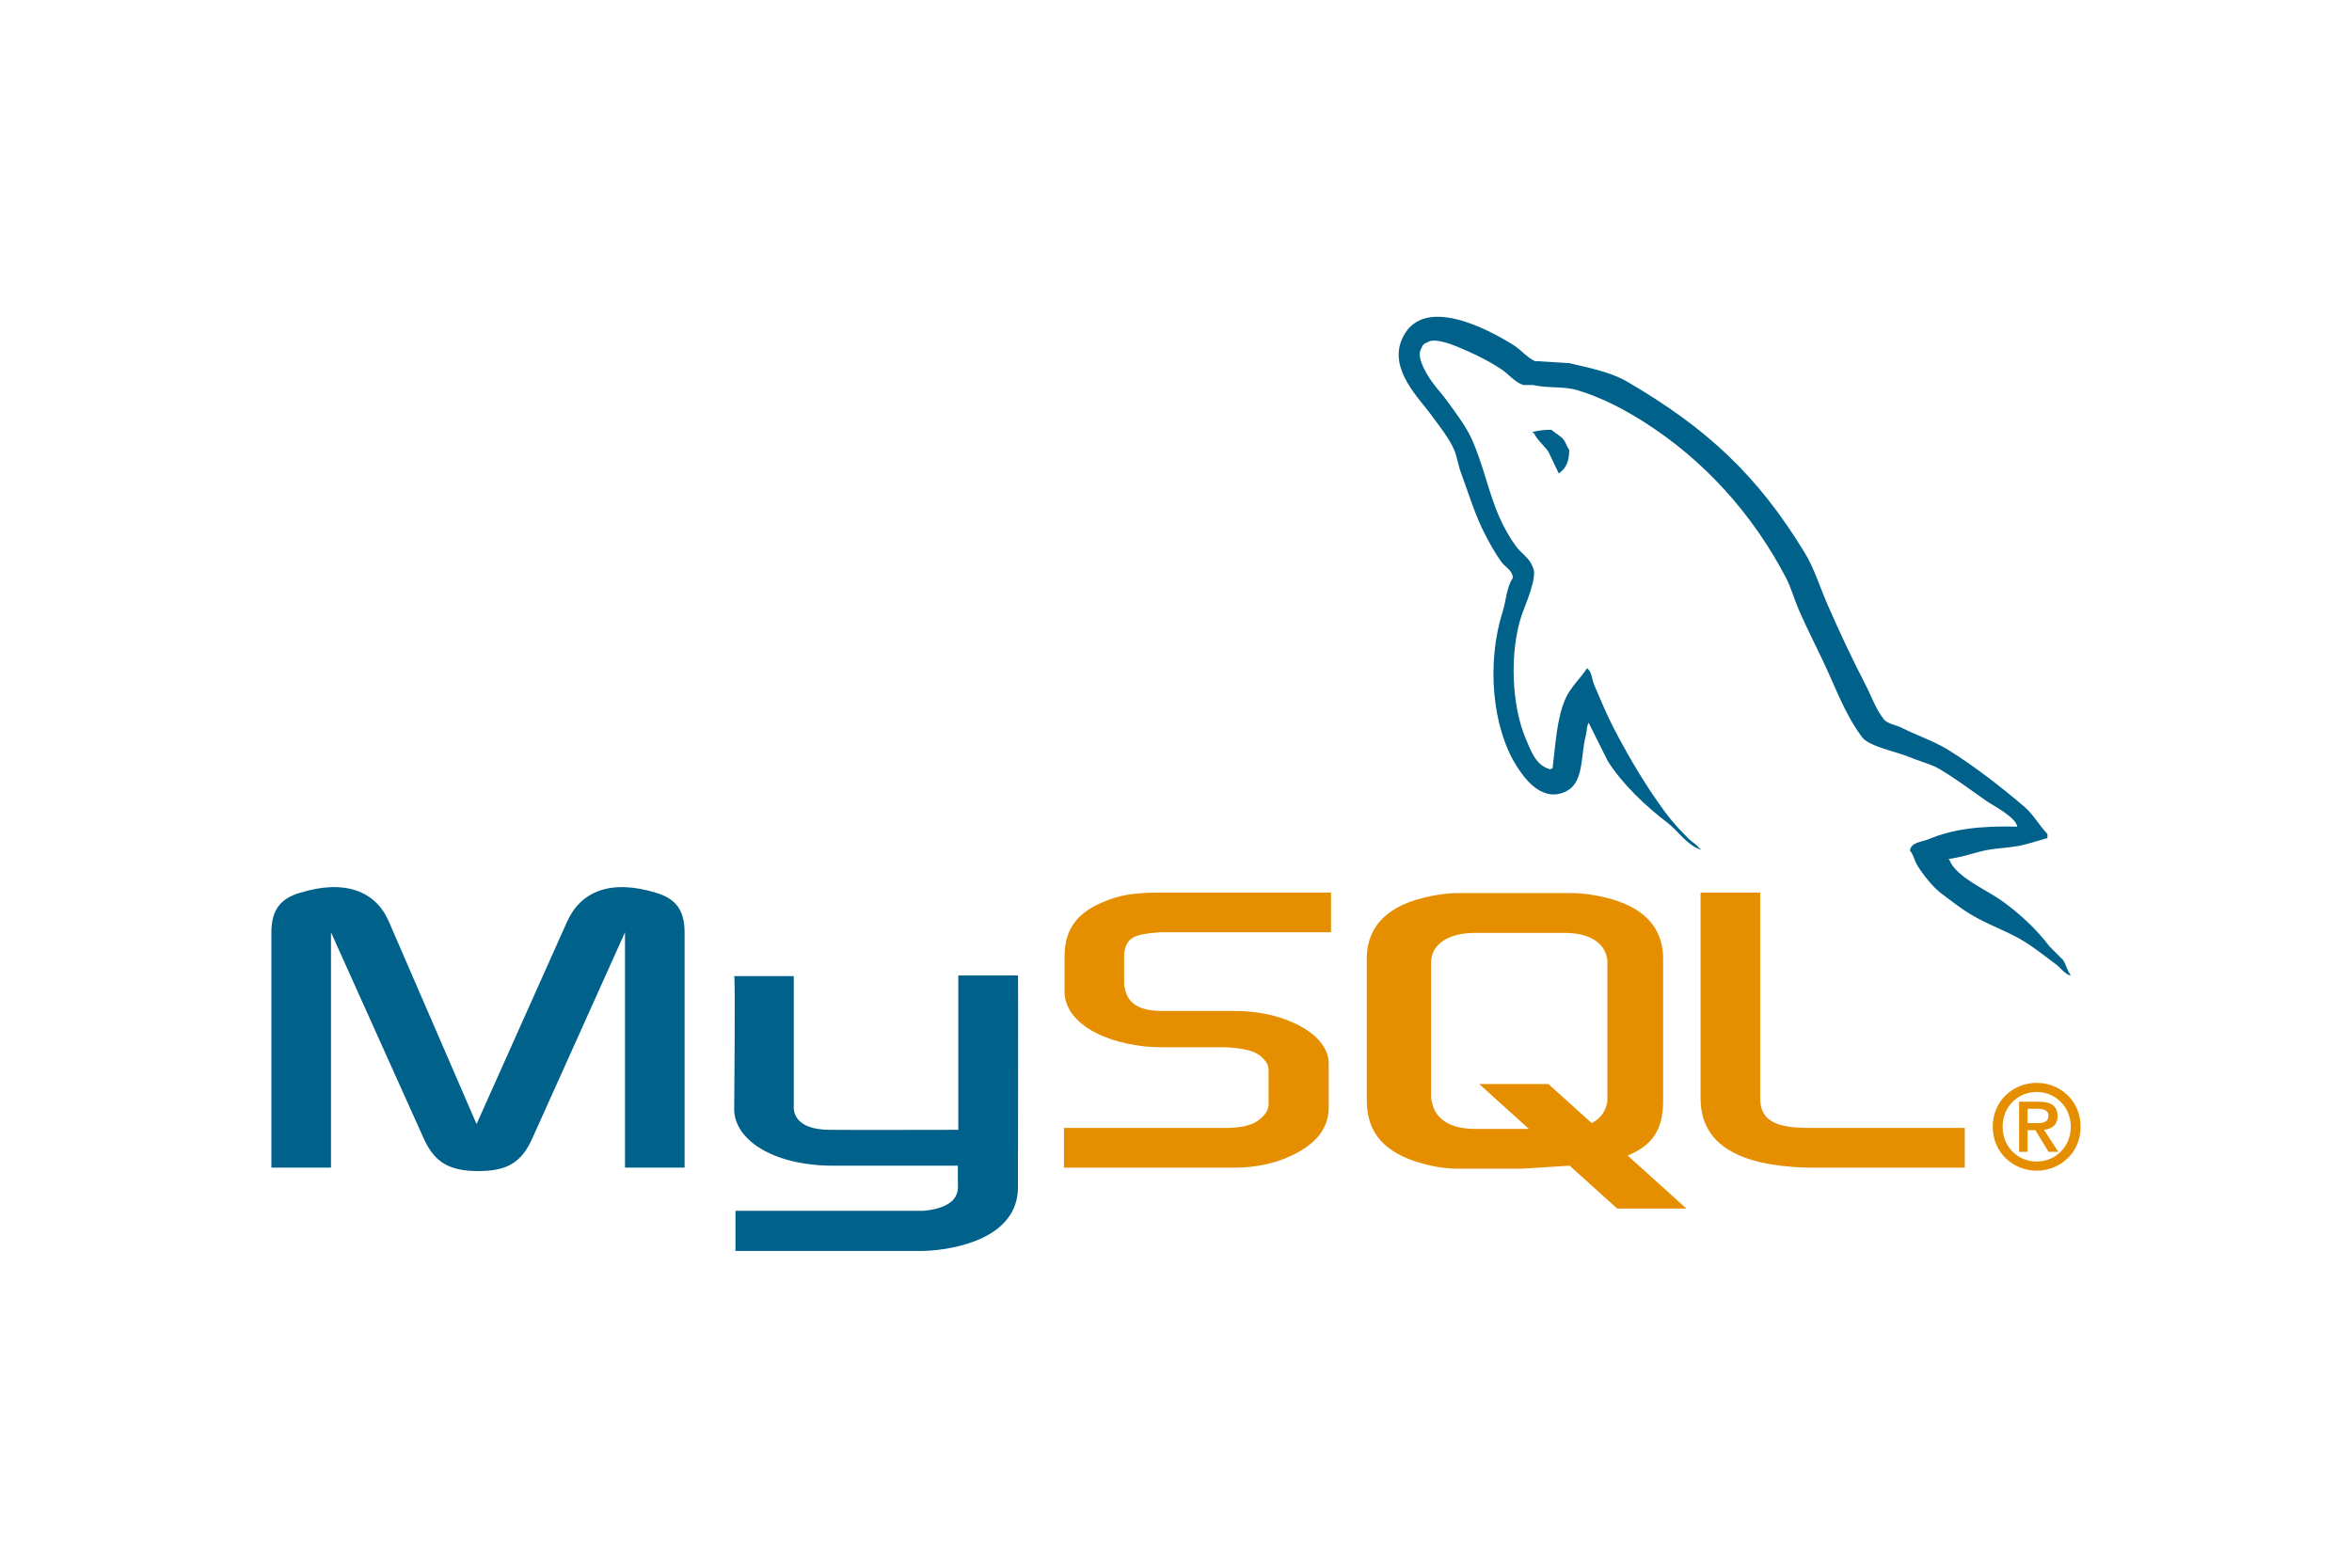
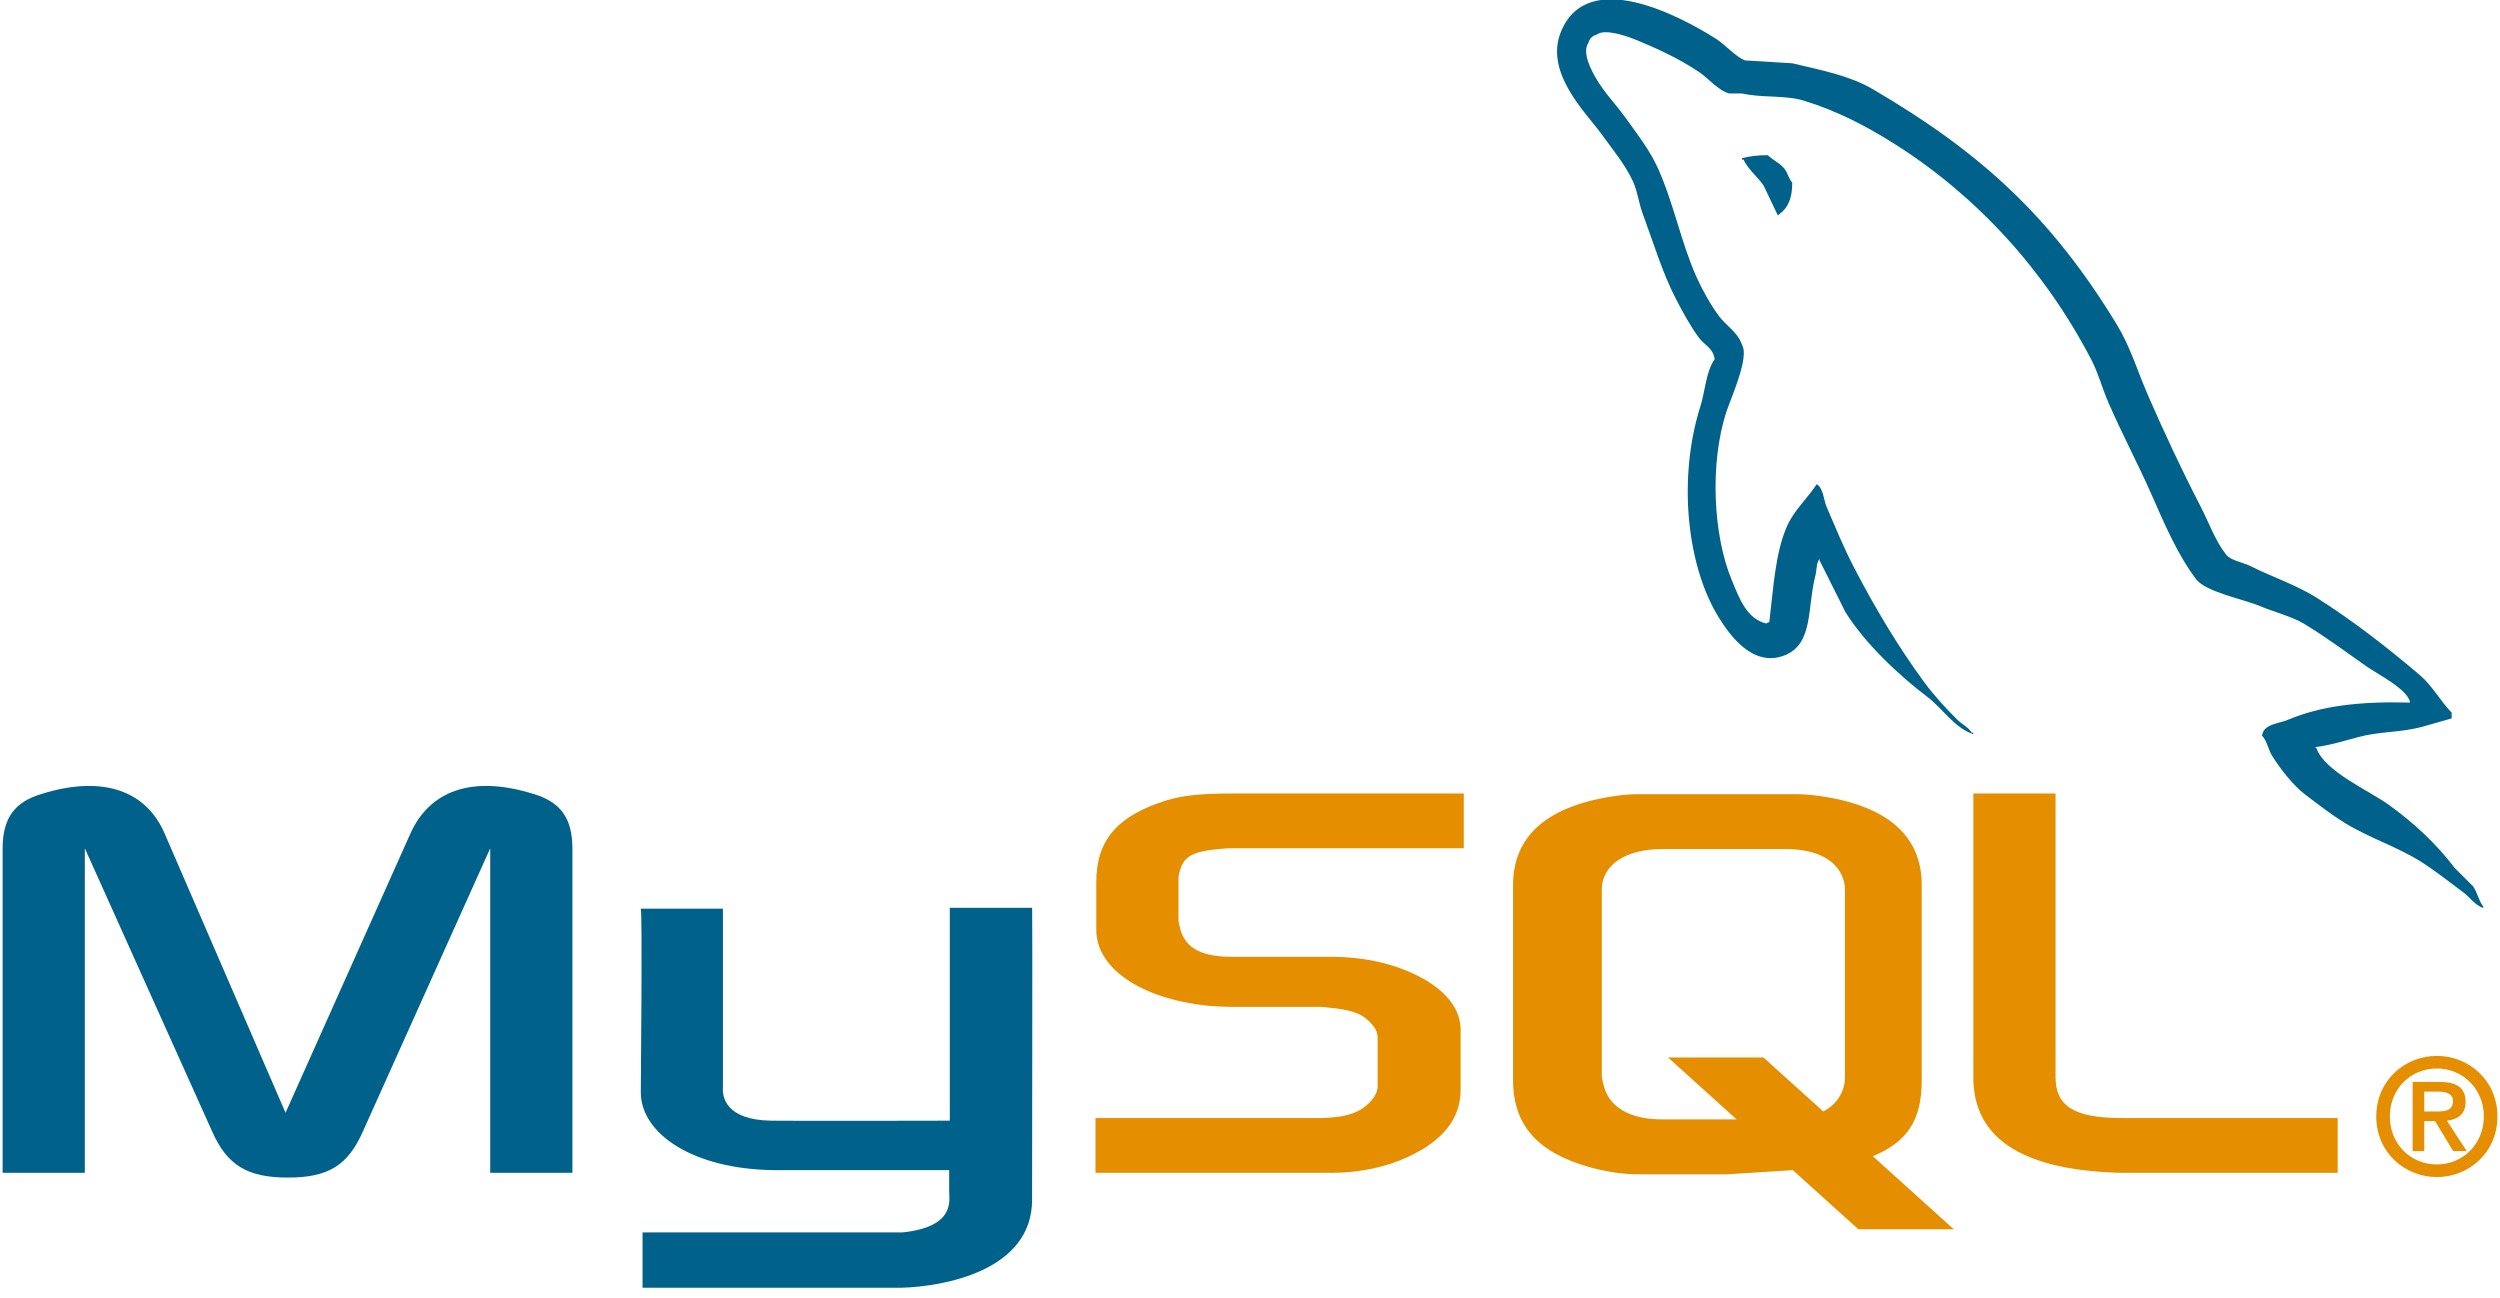
- <svg xmlns="http://www.w3.org/2000/svg" height="800" width="1200" viewBox="-58.47 -50.326 506.739 301.957">
-   <path d="M0 183.354h12.842v-50.711l19.88 44.208c2.346 5.35 5.557 7.244 11.854 7.244 6.298 0 9.385-1.893 11.732-7.244l19.88-44.208v50.71H89.03v-50.627c0-4.94-1.976-7.327-6.05-8.561-9.755-3.046-16.3-.412-19.264 6.174l-19.51 43.63-18.892-43.63c-2.84-6.586-9.508-9.22-19.263-6.174C1.976 125.399 0 127.787 0 132.725v50.629zm99.708-41.276h12.838v27.938c-.12 1.518.487 5.08 7.522 5.19 3.589.057 27.7 0 27.925 0v-33.264h12.868c.059 0-.013 45.364-.012 45.557.07 11.188-13.882 13.618-20.313 13.806h-40.55v-8.64c.072 0 40.52.009 40.622-.001 8.265-.873 7.289-4.981 7.288-6.364v-3.368H120.6c-12.7-.117-20.786-5.66-20.886-12.035-.01-.591.274-28.54-.007-28.82z" fill="#00618a" />
-   <path d="M170.758 183.354h36.92c4.322 0 8.52-.905 11.855-2.47 5.556-2.551 8.273-6.008 8.273-10.537v-9.384c0-3.705-3.087-7.163-9.138-9.467-3.211-1.236-7.162-1.894-10.99-1.894h-15.56c-5.184 0-7.654-1.564-8.271-5.021-.124-.412-.124-.742-.124-1.153v-5.844c0-.33 0-.66.124-1.071.617-2.634 1.976-3.376 6.544-3.787.37 0 .864-.083 1.235-.083H228.3v-8.56h-36.057c-5.186 0-7.903.329-10.372 1.069-7.656 2.388-10.99 6.175-10.99 12.76v7.492c0 5.763 6.545 10.702 17.534 11.854 1.236.082 2.47.164 3.704.164h13.336c.495 0 .989 0 1.359.083 4.075.33 5.803 1.07 7.039 2.552.74.74.987 1.482.987 2.305v7.49c0 .907-.617 2.06-1.851 3.047-1.112.988-2.964 1.647-5.434 1.812-.494 0-.864.082-1.358.082h-35.44v8.56zm137.16-14.9c0 8.808 6.544 13.748 19.757 14.736 1.234.082 2.47.164 3.704.164h33.464v-8.561h-33.711c-7.532 0-10.372-1.894-10.372-6.421v-44.29h-12.842v44.372zm-71.916.449V138.38c0-7.754 5.445-12.457 16.209-13.942a24.63 24.63 0 013.465-.247h24.376c1.237 0 2.352.083 3.589.247 10.765 1.485 16.209 6.188 16.209 13.942v30.522c0 6.29-2.312 9.658-7.641 11.852l12.65 11.418h-14.911l-10.234-9.238-10.303.653h-13.735c-2.351 0-4.825-.331-7.548-1.073-8.166-2.227-12.126-6.517-12.126-13.612zm13.86-.742c0 .413.124.825.248 1.32.742 3.547 4.083 5.527 9.156 5.527h11.667l-10.717-9.675h14.91l9.348 8.438c1.722-.918 2.856-2.322 3.252-4.125.123-.412.123-.825.123-1.237v-29.285c0-.33 0-.743-.123-1.156-.743-3.3-4.084-5.196-9.033-5.196h-19.427c-5.691 0-9.403 2.475-9.403 6.352v29.037z" fill="#e48e00" />
-   <path d="M376.14 109.88c-7.893-.214-13.923.52-19.078 2.694-1.465.618-3.801.634-4.04 2.47.805.844.93 2.104 1.57 3.142 1.23 1.992 3.309 4.661 5.163 6.061 2.026 1.53 4.114 3.165 6.286 4.49 3.863 2.355 8.176 3.7 11.896 6.06 2.192 1.391 4.37 3.143 6.509 4.713 1.057.776 1.768 1.983 3.142 2.47v-.225c-.722-.919-.908-2.183-1.571-3.143l-2.918-2.918c-2.853-3.787-6.475-7.113-10.325-9.876-3.07-2.204-9.942-5.18-11.223-8.754l-.225-.225c2.177-.245 4.726-1.033 6.735-1.57 3.375-.906 6.39-.672 9.876-1.572 1.57-.449 3.142-.899 4.714-1.347v-.898c-1.762-1.808-3.018-4.2-4.94-5.836-5.025-4.28-10.511-8.556-16.16-12.121-3.133-1.978-7.005-3.263-10.325-4.939-1.117-.563-3.08-.856-3.817-1.796-1.744-2.223-2.694-5.042-4.04-7.632-2.817-5.425-5.584-11.351-8.08-17.06-1.703-3.892-2.815-7.73-4.938-11.223-10.192-16.757-21.163-26.87-38.158-36.812-3.616-2.114-7.97-2.95-12.571-4.04l-7.407-.45c-1.507-.63-3.075-2.473-4.49-3.367-5.63-3.556-20.07-11.293-24.24-1.122-2.633 6.42 3.935 12.685 6.284 15.938 1.649 2.282 3.76 4.84 4.938 7.407.775 1.687.909 3.378 1.572 5.163 1.632 4.397 3.05 9.18 5.162 13.243 1.067 2.056 2.243 4.222 3.592 6.06.827 1.129 2.244 1.626 2.468 3.368-1.386 1.94-1.465 4.95-2.244 7.407-3.508 11.062-2.185 24.81 2.918 32.997 1.566 2.513 5.254 7.903 10.325 5.836 4.436-1.807 3.445-7.406 4.714-12.345.287-1.12.11-1.944.673-2.694v.225l4.04 8.08c2.99 4.815 8.298 9.848 12.795 13.244 2.332 1.761 4.168 4.806 7.183 5.836v-.225h-.225c-.584-.91-1.498-1.288-2.244-2.02-1.757-1.722-3.71-3.863-5.163-5.836-4.09-5.553-7.705-11.63-10.998-17.957-1.573-3.02-2.94-6.354-4.266-9.428-.511-1.185-.505-2.977-1.57-3.592-1.452 2.253-3.591 4.075-4.714 6.735-1.796 4.252-2.028 9.437-2.693 14.814-.394.141-.22.044-.45.224-3.126-.754-4.225-3.972-5.386-6.733-2.94-6.982-3.485-18.225-.9-26.262.67-2.08 3.694-8.63 2.47-10.55-.584-1.917-2.512-3.026-3.591-4.49-1.335-1.811-2.668-4.195-3.592-6.286-2.405-5.444-3.528-11.555-6.06-17.058-1.21-2.631-3.257-5.293-4.938-7.632-1.861-2.59-3.945-4.5-5.387-7.633-.513-1.113-1.21-2.895-.45-4.04.243-.772.584-1.095 1.348-1.347 1.302-1.003 4.928.334 6.284.898 3.6 1.495 6.604 2.919 9.653 4.938 1.464.971 2.944 2.848 4.713 3.368h2.02c3.16.726 6.7.225 9.652 1.122 5.218 1.586 9.894 4.052 14.14 6.734 12.939 8.169 23.517 19.798 30.753 33.67 1.164 2.233 1.668 4.365 2.693 6.734 2.069 4.778 4.675 9.694 6.733 14.366 2.054 4.66 4.056 9.365 6.959 13.244 1.527 2.039 7.422 3.133 10.1 4.264 1.879.794 4.956 1.621 6.735 2.693 3.398 2.05 6.69 4.49 9.877 6.735 1.593 1.122 6.489 3.583 6.733 5.611z" fill="#00618a" />
-   <path d="M275.807 24.359c-1.646-.03-2.81.18-4.041.448v.225h.225c.785 1.613 2.17 2.651 3.142 4.04a6815.3 6815.3 0 002.245 4.714l.224-.224c1.39-.98 2.027-2.547 2.02-4.938-.557-.586-.64-1.322-1.122-2.021-.642-.932-1.884-1.46-2.693-2.244z" fill="#00618a" fill-rule="evenodd" />
-   <path d="M370.87 174.549c0 5.654 4.468 9.464 9.465 9.464s9.464-3.81 9.464-9.464c0-5.653-4.467-9.463-9.464-9.463-4.997 0-9.464 3.81-9.464 9.463zm16.809 0c0 4.29-3.28 7.496-7.344 7.496-4.113 0-7.344-3.206-7.344-7.496 0-4.29 3.23-7.496 7.344-7.496 4.064 0 7.344 3.206 7.344 7.496zm-4.794 5.4h2.119l-3.103-4.743c1.665-.177 2.926-.985 2.926-2.953 0-2.196-1.387-3.104-4.062-3.104h-4.215v10.8h1.817v-4.668h1.69l2.828 4.669zm-4.518-6.182v-3.104h2.094c1.086 0 2.398.202 2.398 1.464 0 1.513-1.186 1.64-2.55 1.64h-1.942z" fill="#e48e00" fill-rule="evenodd" />
+ <svg xmlns="http://www.w3.org/2000/svg" height="480" width="925" viewBox="-58.47 -50.326 390.611 181.174" version="1.1" id="svg12">
+   <defs id="defs16" />
+   <path d="m -58.062,122.161 h 12.842 V 71.45 l 19.88,44.208 c 2.346,5.35 5.557,7.244 11.854,7.244 6.298,0 9.385,-1.893 11.732,-7.244 L 18.126,71.45 V 122.16 h 12.842 V 71.533 c 0,-4.94 -1.976,-7.327 -6.05,-8.561 -9.755,-3.046 -16.3,-0.412 -19.264,6.174 l -19.51,43.63 -18.892,-43.63 c -2.84,-6.586 -9.508,-9.22 -19.263,-6.174 -4.075,1.234 -6.051,3.622 -6.051,8.56 z m 99.708,-41.276 h 12.838 V 108.823 c -0.12,1.518 0.487,5.08 7.522,5.19 3.589,0.057 27.7,0 27.925,0 V 80.749 h 12.868 c 0.059,0 -0.013,45.364 -0.012,45.557 0.07,11.188 -13.882,13.618 -20.313,13.806 h -40.55 v -8.64 c 0.072,0 40.52,0.009 40.622,-0.001 8.265,-0.873 7.289,-4.981 7.288,-6.364 v -3.368 h -27.296 c -12.7,-0.117 -20.786,-5.66 -20.886,-12.035 -0.01,-0.591 0.274,-28.54 -0.007,-28.82 z" fill="#00618a" id="path2" />
+   <path d="m 112.696,122.161 h 36.92 c 4.322,0 8.52,-0.905 11.855,-2.47 5.556,-2.551 8.273,-6.008 8.273,-10.537 v -9.384 c 0,-3.705 -3.087,-7.163 -9.138,-9.467 -3.211,-1.236 -7.162,-1.894 -10.99,-1.894 h -15.56 c -5.184,0 -7.654,-1.564 -8.271,-5.021 -0.124,-0.412 -0.124,-0.742 -0.124,-1.153 v -5.844 c 0,-0.33 0,-0.66 0.124,-1.071 0.617,-2.634 1.976,-3.376 6.544,-3.787 0.37,0 0.864,-0.083 1.235,-0.083 h 36.674 v -8.56 h -36.057 c -5.186,0 -7.903,0.329 -10.372,1.069 -7.656,2.388 -10.99,6.175 -10.99,12.76 v 7.492 c 0,5.763 6.545,10.702 17.534,11.854 1.236,0.082 2.47,0.164 3.704,0.164 h 13.336 c 0.495,0 0.989,0 1.359,0.083 4.075,0.33 5.803,1.07 7.039,2.552 0.74,0.74 0.987,1.482 0.987,2.305 v 7.49 c 0,0.907 -0.617,2.06 -1.851,3.047 -1.112,0.988 -2.964,1.647 -5.434,1.812 -0.494,0 -0.864,0.082 -1.358,0.082 h -35.44 v 8.56 z m 137.16,-14.9 c 0,8.808 6.544,13.748 19.757,14.736 1.234,0.082 2.47,0.164 3.704,0.164 h 33.464 v -8.561 h -33.711 c -7.532,0 -10.372,-1.894 -10.372,-6.421 V 62.889 h -12.842 z m -71.916,0.449 V 77.187 c 0,-7.754 5.445,-12.457 16.209,-13.942 a 24.63,24.63 0 0 1 3.465,-0.247 h 24.376 c 1.237,0 2.352,0.083 3.589,0.247 10.765,1.485 16.209,6.188 16.209,13.942 V 107.709 c 0,6.29 -2.312,9.658 -7.641,11.852 l 12.65,11.418 h -14.911 l -10.234,-9.238 -10.303,0.653 h -13.735 c -2.351,0 -4.825,-0.331 -7.548,-1.073 -8.166,-2.227 -12.126,-6.517 -12.126,-13.612 z m 13.86,-0.742 c 0,0.413 0.124,0.825 0.248,1.32 0.742,3.547 4.083,5.527 9.156,5.527 h 11.667 l -10.717,-9.675 h 14.91 l 9.348,8.438 c 1.722,-0.918 2.856,-2.322 3.252,-4.125 0.123,-0.412 0.123,-0.825 0.123,-1.237 V 77.931 c 0,-0.33 0,-0.743 -0.123,-1.156 -0.743,-3.3 -4.084,-5.196 -9.033,-5.196 h -19.427 c -5.691,0 -9.403,2.475 -9.403,6.352 V 106.968 Z" fill="#e48e00" id="path4" />
+   <path d="m 318.078,48.687 c -7.893,-0.214 -13.923,0.52 -19.078,2.694 -1.465,0.618 -3.801,0.634 -4.04,2.47 0.805,0.844 0.93,2.104 1.57,3.142 1.23,1.992 3.309,4.661 5.163,6.061 2.026,1.53 4.114,3.165 6.286,4.49 3.863,2.355 8.176,3.7 11.896,6.06 2.192,1.391 4.37,3.143 6.509,4.713 1.057,0.776 1.768,1.983 3.142,2.47 v -0.225 c -0.722,-0.919 -0.908,-2.183 -1.571,-3.143 l -2.918,-2.918 c -2.853,-3.787 -6.475,-7.113 -10.325,-9.876 -3.07,-2.204 -9.942,-5.18 -11.223,-8.754 l -0.225,-0.225 c 2.177,-0.245 4.726,-1.033 6.735,-1.57 3.375,-0.906 6.39,-0.672 9.876,-1.572 1.57,-0.449 3.142,-0.899 4.714,-1.347 v -0.898 c -1.762,-1.808 -3.018,-4.2 -4.94,-5.836 -5.025,-4.28 -10.511,-8.556 -16.16,-12.121 -3.133,-1.978 -7.005,-3.263 -10.325,-4.939 -1.117,-0.563 -3.08,-0.856 -3.817,-1.796 -1.744,-2.223 -2.694,-5.042 -4.04,-7.632 -2.817,-5.425 -5.584,-11.351 -8.08,-17.06 -1.703,-3.892 -2.815,-7.73 -4.938,-11.223 -10.192,-16.757 -21.163,-26.87 -38.158,-36.812 -3.616,-2.114 -7.97,-2.95 -12.571,-4.04 l -7.407,-0.45 c -1.507,-0.63 -3.075,-2.473 -4.49,-3.367 -5.63,-3.556 -20.07,-11.293 -24.24,-1.122 -2.633,6.42 3.935,12.685 6.284,15.938 1.649,2.282 3.76,4.84 4.938,7.407 0.775,1.687 0.909,3.378 1.572,5.163 1.632,4.397 3.05,9.18 5.162,13.243 1.067,2.056 2.243,4.222 3.592,6.06 0.827,1.129 2.244,1.626 2.468,3.368 -1.386,1.94 -1.465,4.95 -2.244,7.407 -3.508,11.062 -2.185,24.81 2.918,32.997 1.566,2.513 5.254,7.903 10.325,5.836 4.436,-1.807 3.445,-7.406 4.714,-12.345 0.287,-1.12 0.11,-1.944 0.673,-2.694 v 0.225 l 4.04,8.08 c 2.99,4.815 8.298,9.848 12.795,13.244 2.332,1.761 4.168,4.806 7.183,5.836 v -0.225 h -0.225 c -0.584,-0.91 -1.498,-1.288 -2.244,-2.02 -1.757,-1.722 -3.71,-3.863 -5.163,-5.836 -4.09,-5.553 -7.705,-11.63 -10.998,-17.957 -1.573,-3.02 -2.94,-6.354 -4.266,-9.428 -0.511,-1.185 -0.505,-2.977 -1.57,-3.592 -1.452,2.253 -3.591,4.075 -4.714,6.735 -1.796,4.252 -2.028,9.437 -2.693,14.814 -0.394,0.141 -0.22,0.044 -0.45,0.224 -3.126,-0.754 -4.225,-3.972 -5.386,-6.733 -2.94,-6.982 -3.485,-18.225 -0.9,-26.262 0.67,-2.08 3.694,-8.63 2.47,-10.55 -0.584,-1.917 -2.512,-3.026 -3.591,-4.49 -1.335,-1.811 -2.668,-4.195 -3.592,-6.286 -2.405,-5.444 -3.528,-11.555 -6.06,-17.058 -1.21,-2.631 -3.257,-5.293 -4.938,-7.632 -1.861,-2.59 -3.945,-4.5 -5.387,-7.633 -0.513,-1.113 -1.21,-2.895 -0.45,-4.04 0.243,-0.772 0.584,-1.095 1.348,-1.347 1.302,-1.003 4.928,0.334 6.284,0.898 3.6,1.495 6.604,2.919 9.653,4.938 1.464,0.971 2.944,2.848 4.713,3.368 h 2.02 c 3.16,0.726 6.7,0.225 9.652,1.122 5.218,1.586 9.894,4.052 14.14,6.734 12.939,8.169 23.517,19.798 30.753,33.67 1.164,2.233 1.668,4.365 2.693,6.734 2.069,4.778 4.675,9.694 6.733,14.366 2.054,4.66 4.056,9.365 6.959,13.244 1.527,2.039 7.422,3.133 10.1,4.264 1.879,0.794 4.956,1.621 6.735,2.693 3.398,2.05 6.69,4.49 9.877,6.735 1.593,1.122 6.489,3.583 6.733,5.611 z" fill="#00618a" id="path6" />
+   <path d="m 217.745,-36.834 c -1.646,-0.03 -2.81,0.18 -4.041,0.448 v 0.225 h 0.225 c 0.785,1.613 2.17,2.651 3.142,4.04 a 6815.3,6815.3 0 0 0 2.245,4.714 l 0.224,-0.224 c 1.39,-0.98 2.027,-2.547 2.02,-4.938 -0.557,-0.586 -0.64,-1.322 -1.122,-2.021 -0.642,-0.932 -1.884,-1.46 -2.693,-2.244 z" fill="#00618a" fill-rule="evenodd" id="path8" />
+   <path d="m 312.808,113.356 c 0,5.654 4.468,9.464 9.465,9.464 4.997,0 9.464,-3.81 9.464,-9.464 0,-5.653 -4.467,-9.463 -9.464,-9.463 -4.997,0 -9.464,3.81 -9.464,9.463 z m 16.809,0 c 0,4.29 -3.28,7.496 -7.344,7.496 -4.113,0 -7.344,-3.206 -7.344,-7.496 0,-4.29 3.23,-7.496 7.344,-7.496 4.064,0 7.344,3.206 7.344,7.496 z m -4.794,5.4 h 2.119 l -3.103,-4.743 c 1.665,-0.177 2.926,-0.985 2.926,-2.953 0,-2.196 -1.387,-3.104 -4.062,-3.104 h -4.215 v 10.8 h 1.817 v -4.668 h 1.69 l 2.828,4.669 z m -4.518,-6.182 v -3.104 h 2.094 c 1.086,0 2.398,0.202 2.398,1.464 0,1.513 -1.186,1.64 -2.55,1.64 z" fill="#e48e00" fill-rule="evenodd" id="path10" />
</svg>
